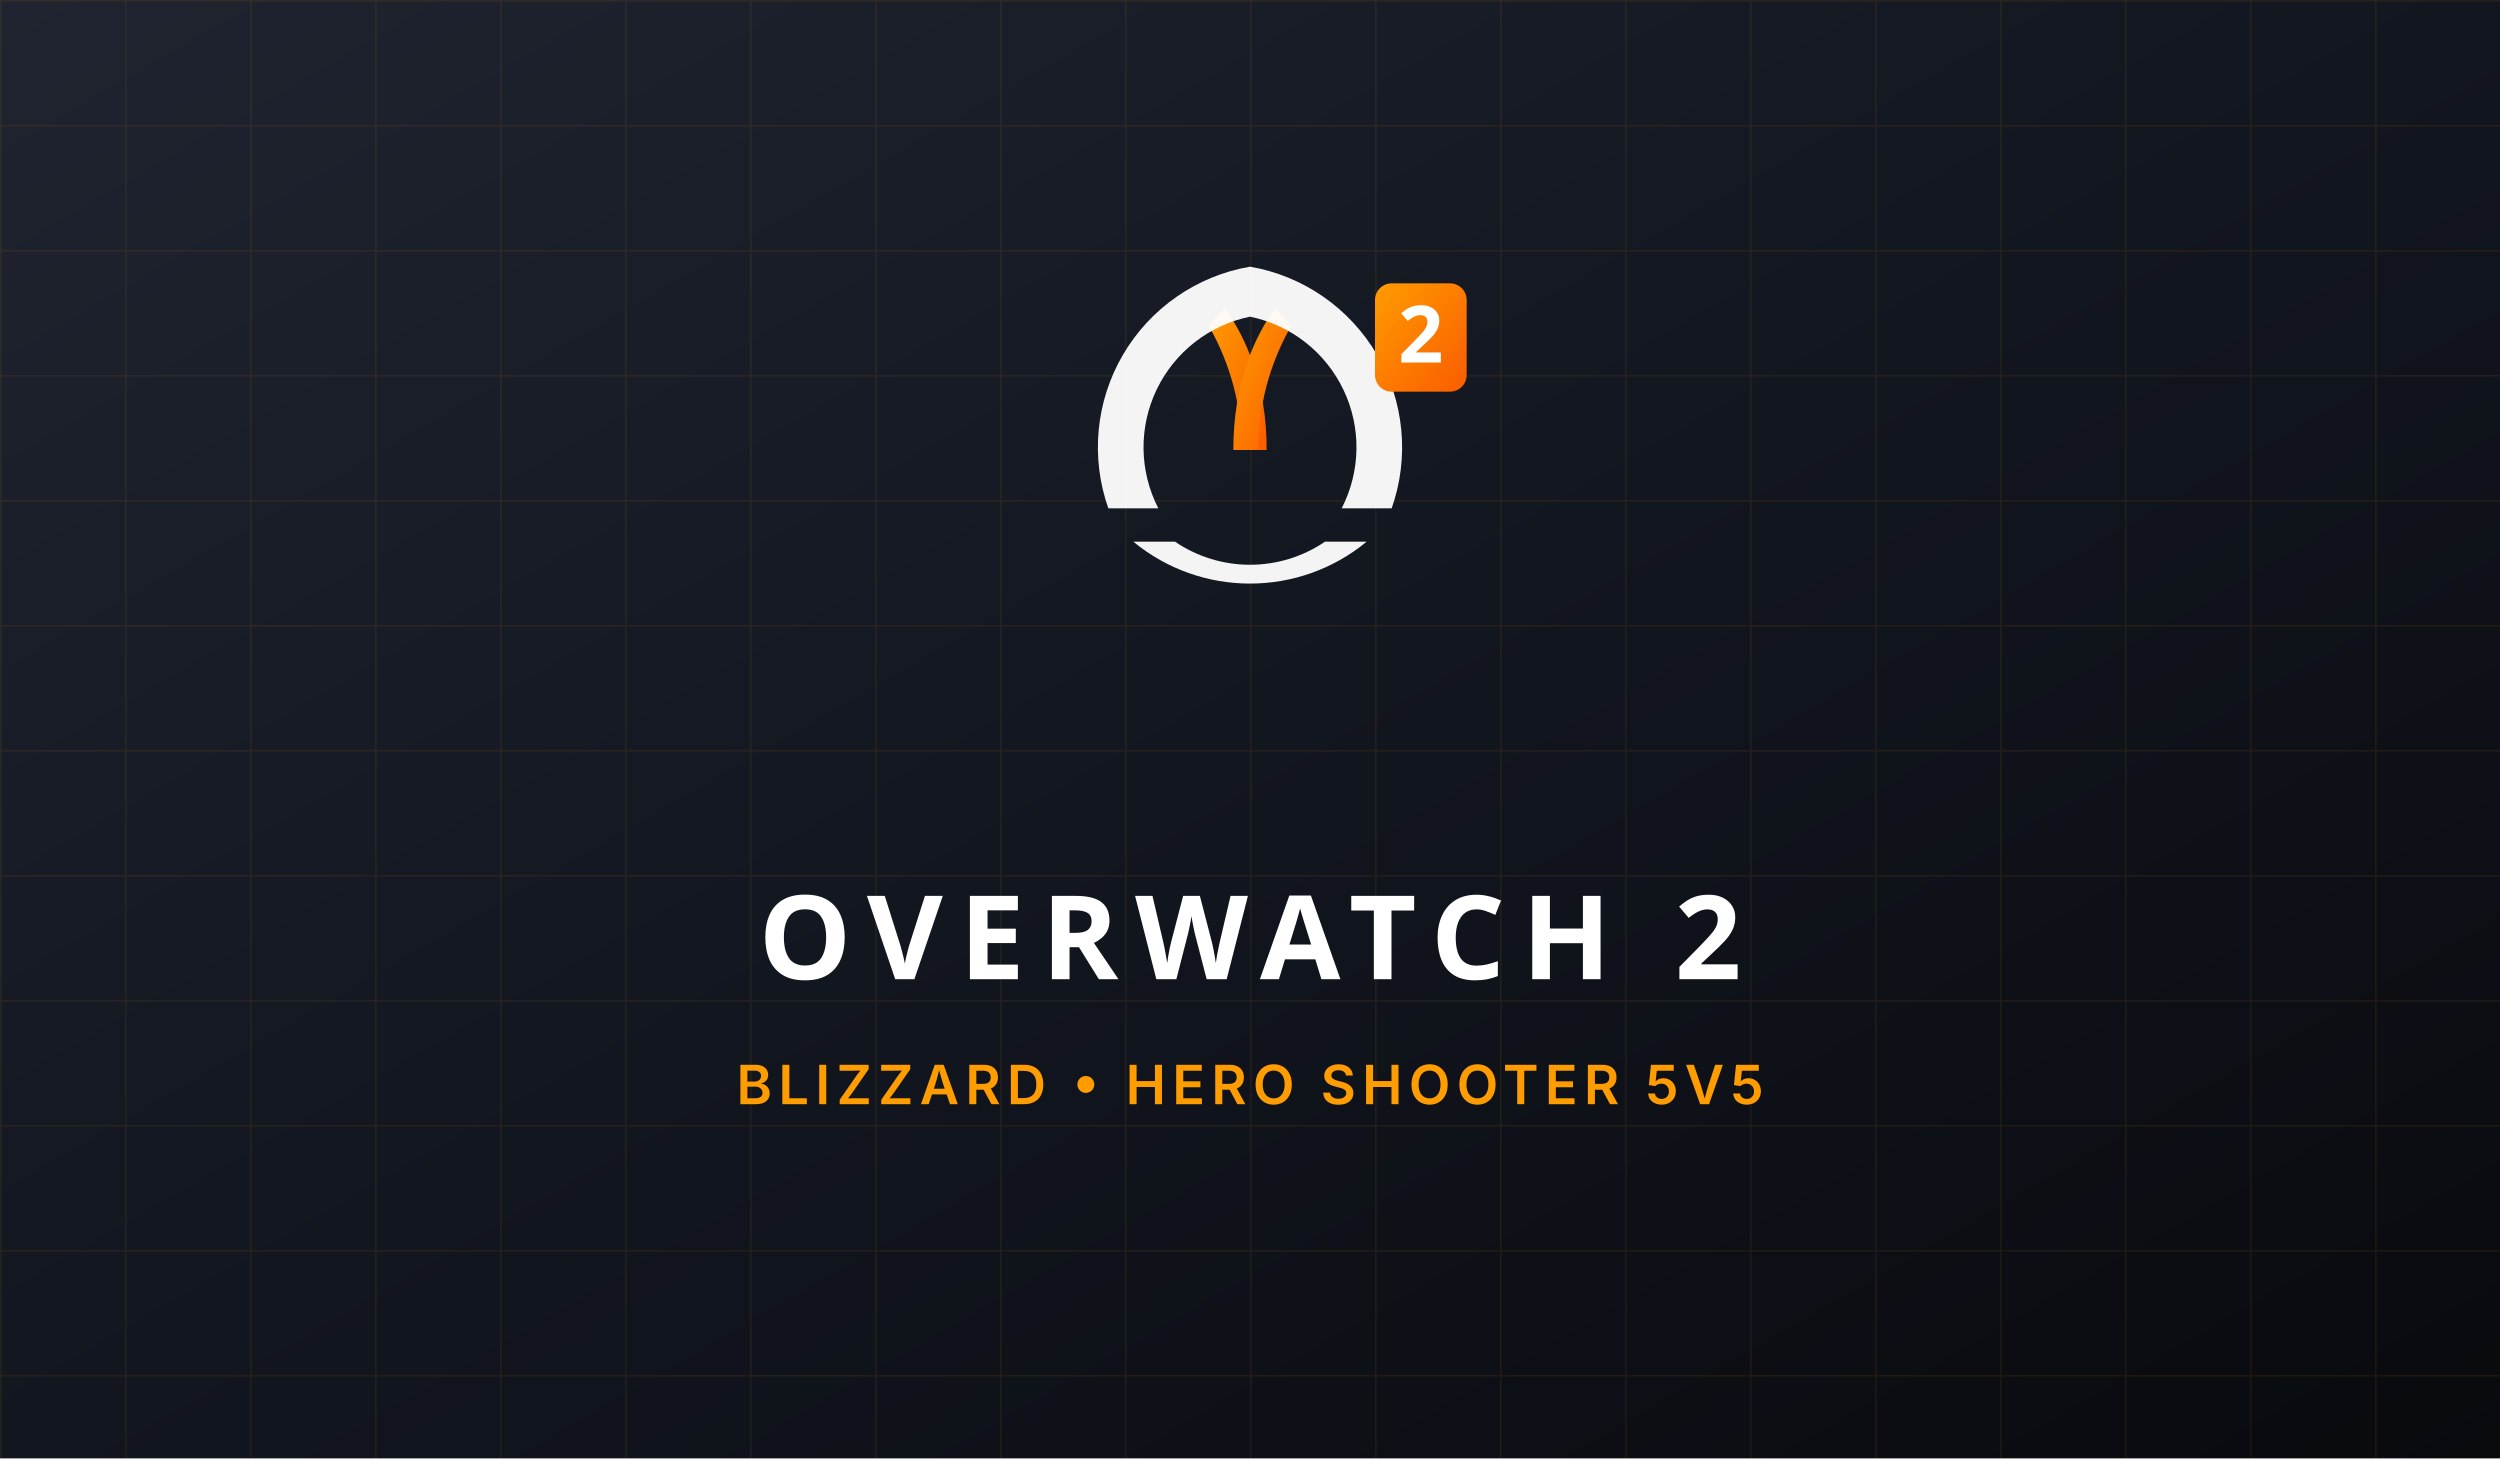
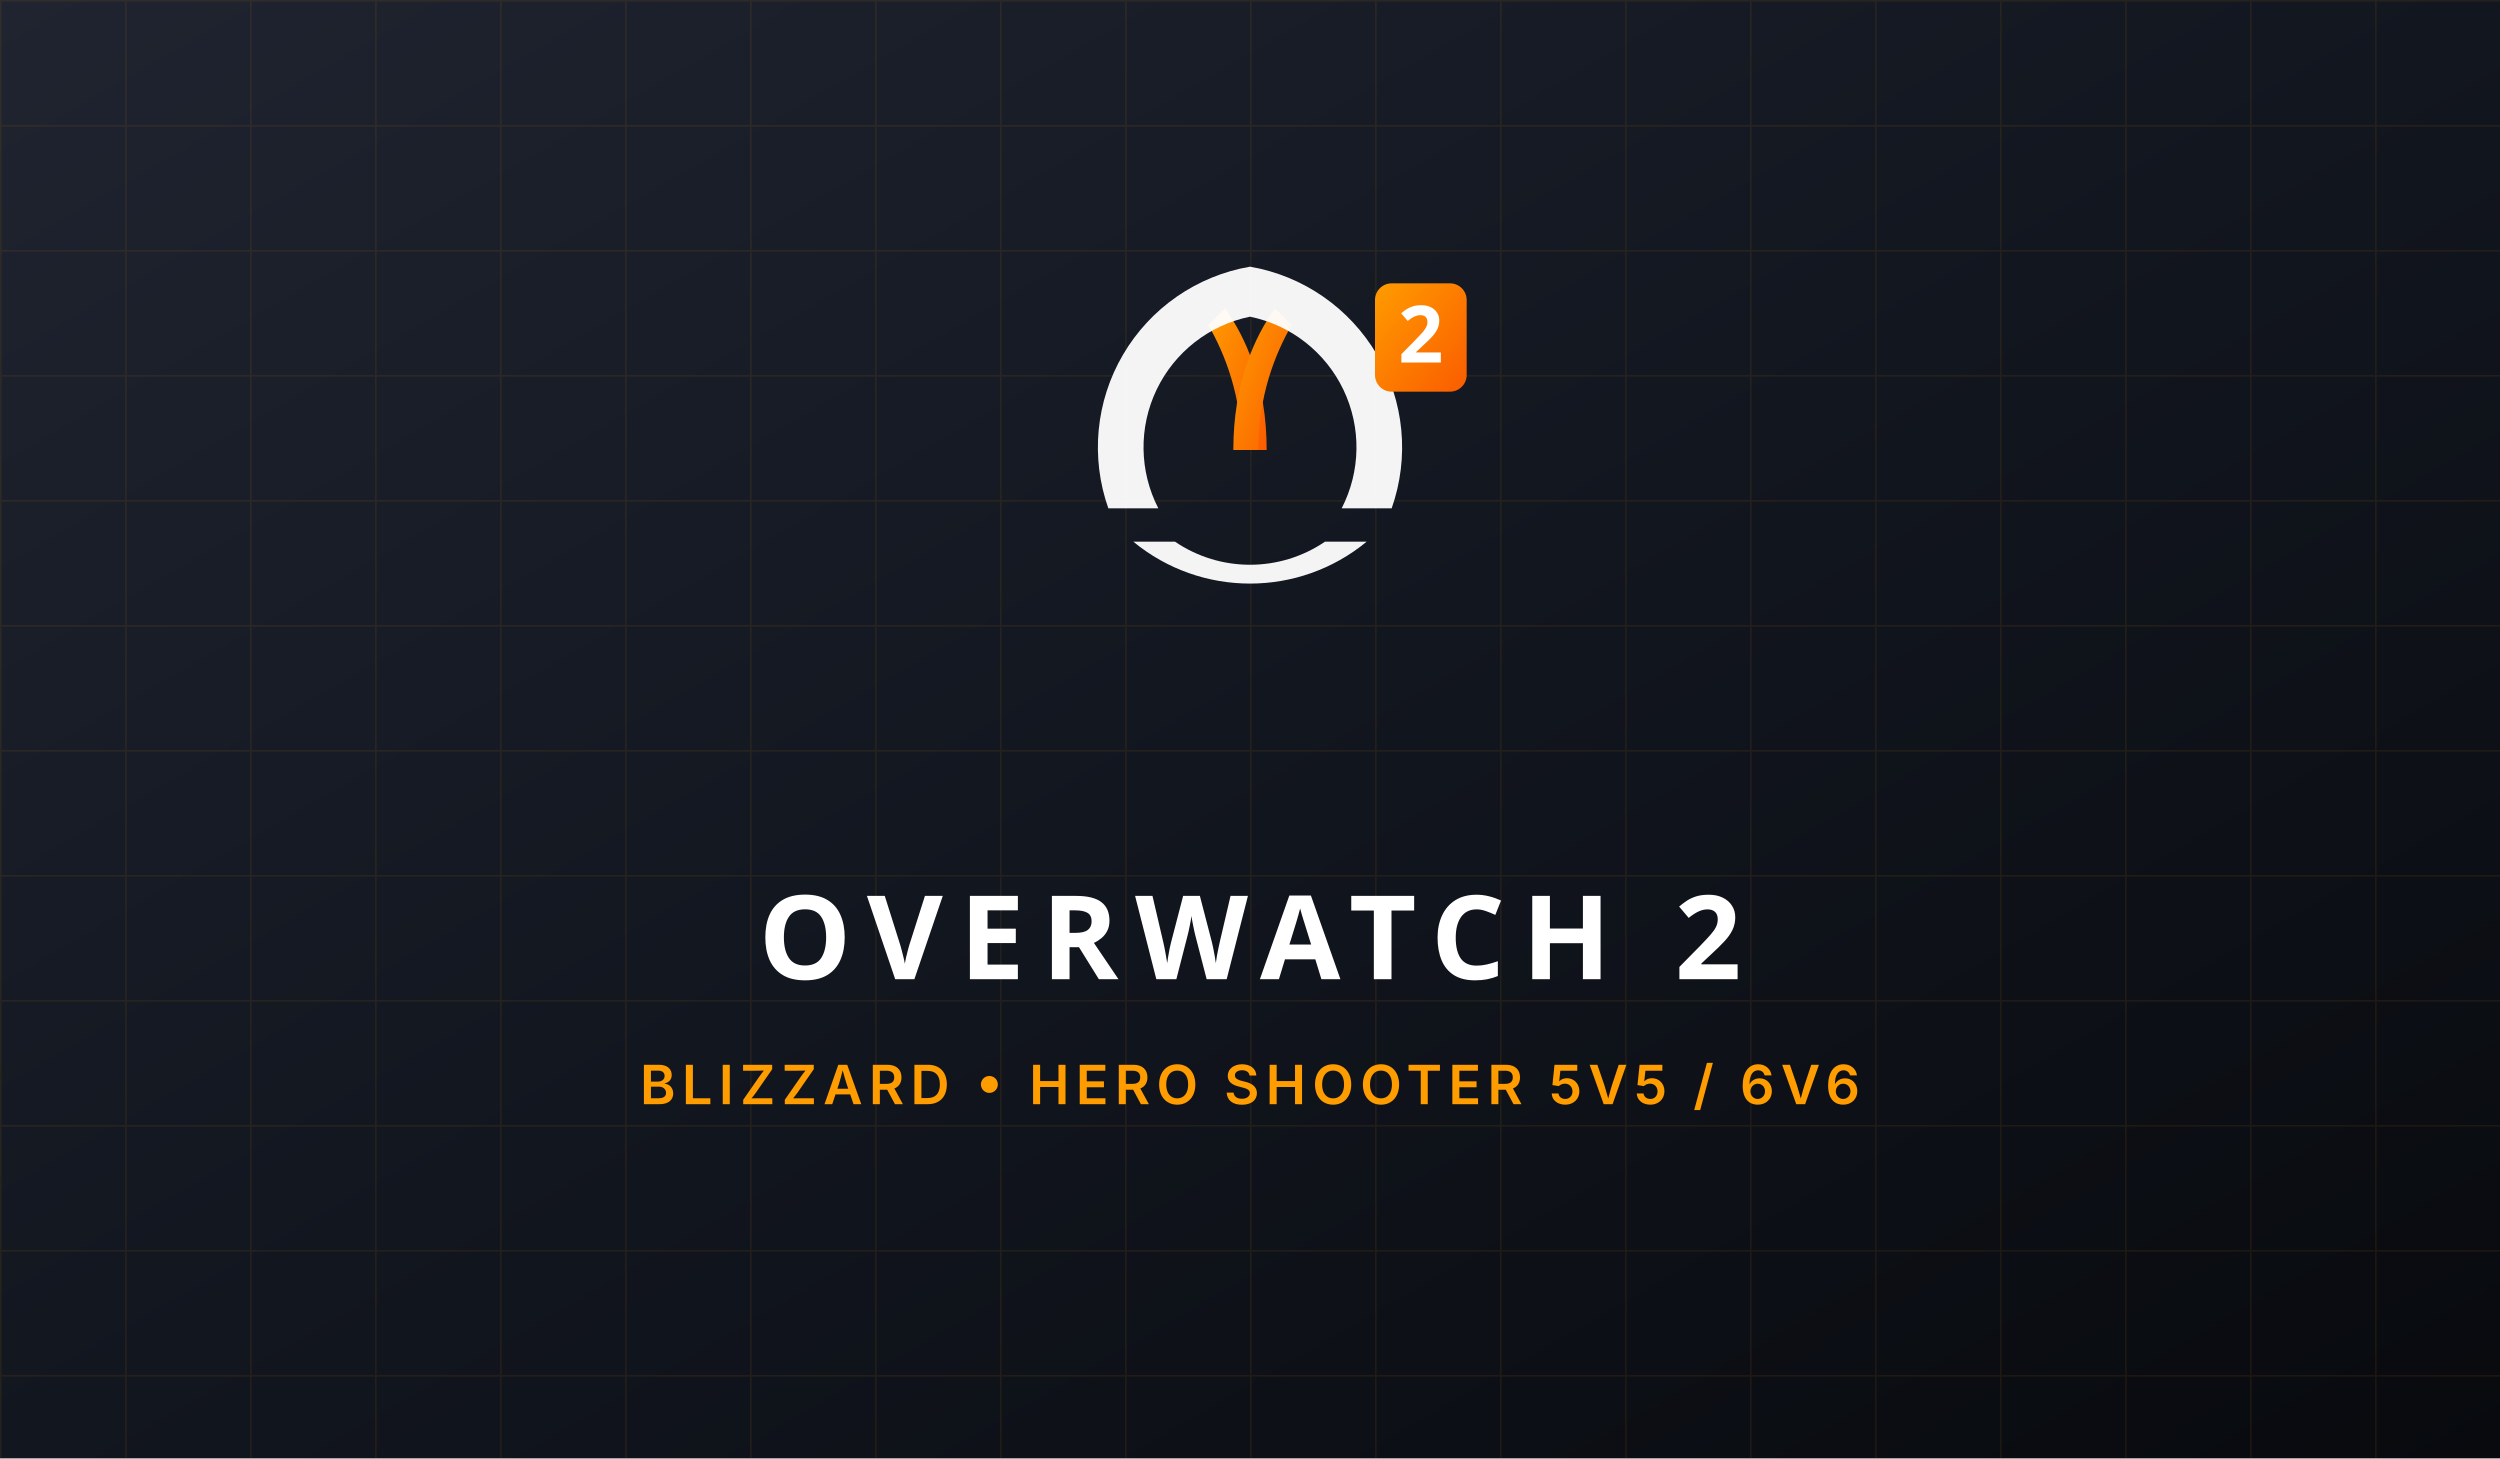
<svg xmlns="http://www.w3.org/2000/svg" viewBox="0 0 600 350" width="600" height="350">
  <defs>
    <linearGradient id="bgOw" x1="0%" y1="0%" x2="100%" y2="100%">
      <stop offset="0%" stop-color="#1f2430" />
      <stop offset="50%" stop-color="#12161f" />
      <stop offset="100%" stop-color="#080a0e" />
    </linearGradient>
    <linearGradient id="owOrange" x1="0%" y1="0%" x2="100%" y2="100%">
      <stop offset="0%" stop-color="#ff9c00" />
      <stop offset="100%" stop-color="#fa5c00" />
    </linearGradient>
    <pattern id="gridOw" width="30" height="30" patternUnits="userSpaceOnUse">
      <path d="M 30 0 L 0 0 0 30" fill="none" stroke="#ff9c00" stroke-opacity="0.08" stroke-width="0.8" />
    </pattern>
  </defs>
  <rect width="600" height="350" fill="url(#bgOw)" />
  <rect width="600" height="350" fill="url(#gridOw)" />
  <g transform="translate(260, 60)">
    <path d="M 30 18 C 34 25 38 35 38 48 L 44 48 C 44 32 39 21 34 14 Z" fill="url(#owOrange)" />
    <path d="M 50 18 C 46 25 42 35 42 48 L 36 48 C 36 32 41 21 46 14 Z" fill="url(#owOrange)" />
    <path d="M 40 4 A 44 44 0 0 0 6 62 L 18 62 A 32 32 0 0 1 40 16 Z" fill="#ffffff" opacity="0.95" />
    <path d="M 40 4 A 44 44 0 0 1 74 62 L 62 62 A 32 32 0 0 0 40 16 Z" fill="#ffffff" opacity="0.95" />
    <path d="M 12 70 A 44 44 0 0 0 68 70 L 58 70 A 32 32 0 0 1 22 70 Z" fill="#ffffff" opacity="0.95" />
    <rect x="70" y="8" width="22" height="26" rx="4" fill="url(#owOrange)" />
    <text x="81" y="27" font-family="'Space Grotesk', system-ui, sans-serif" font-size="19" font-weight="900" fill="#ffffff" text-anchor="middle">2</text>
  </g>
  <text x="300" y="235" font-family="'Space Grotesk', system-ui, sans-serif" font-size="28" font-weight="900" fill="#ffffff" text-anchor="middle" letter-spacing="4">OVERWATCH 2</text>
-   <text x="300" y="265" font-family="'Inter', system-ui, sans-serif" font-size="13" font-weight="600" fill="#ff9c00" text-anchor="middle" letter-spacing="1.5">BLIZZARD • HERO SHOOTER 5V5</text>
+   <text x="300" y="265" font-family="'Inter', system-ui, sans-serif" font-size="13" font-weight="600" fill="#ff9c00" text-anchor="middle" letter-spacing="1.5">BLIZZARD • HERO SHOOTER 5V5 / 6V6</text>
</svg>
